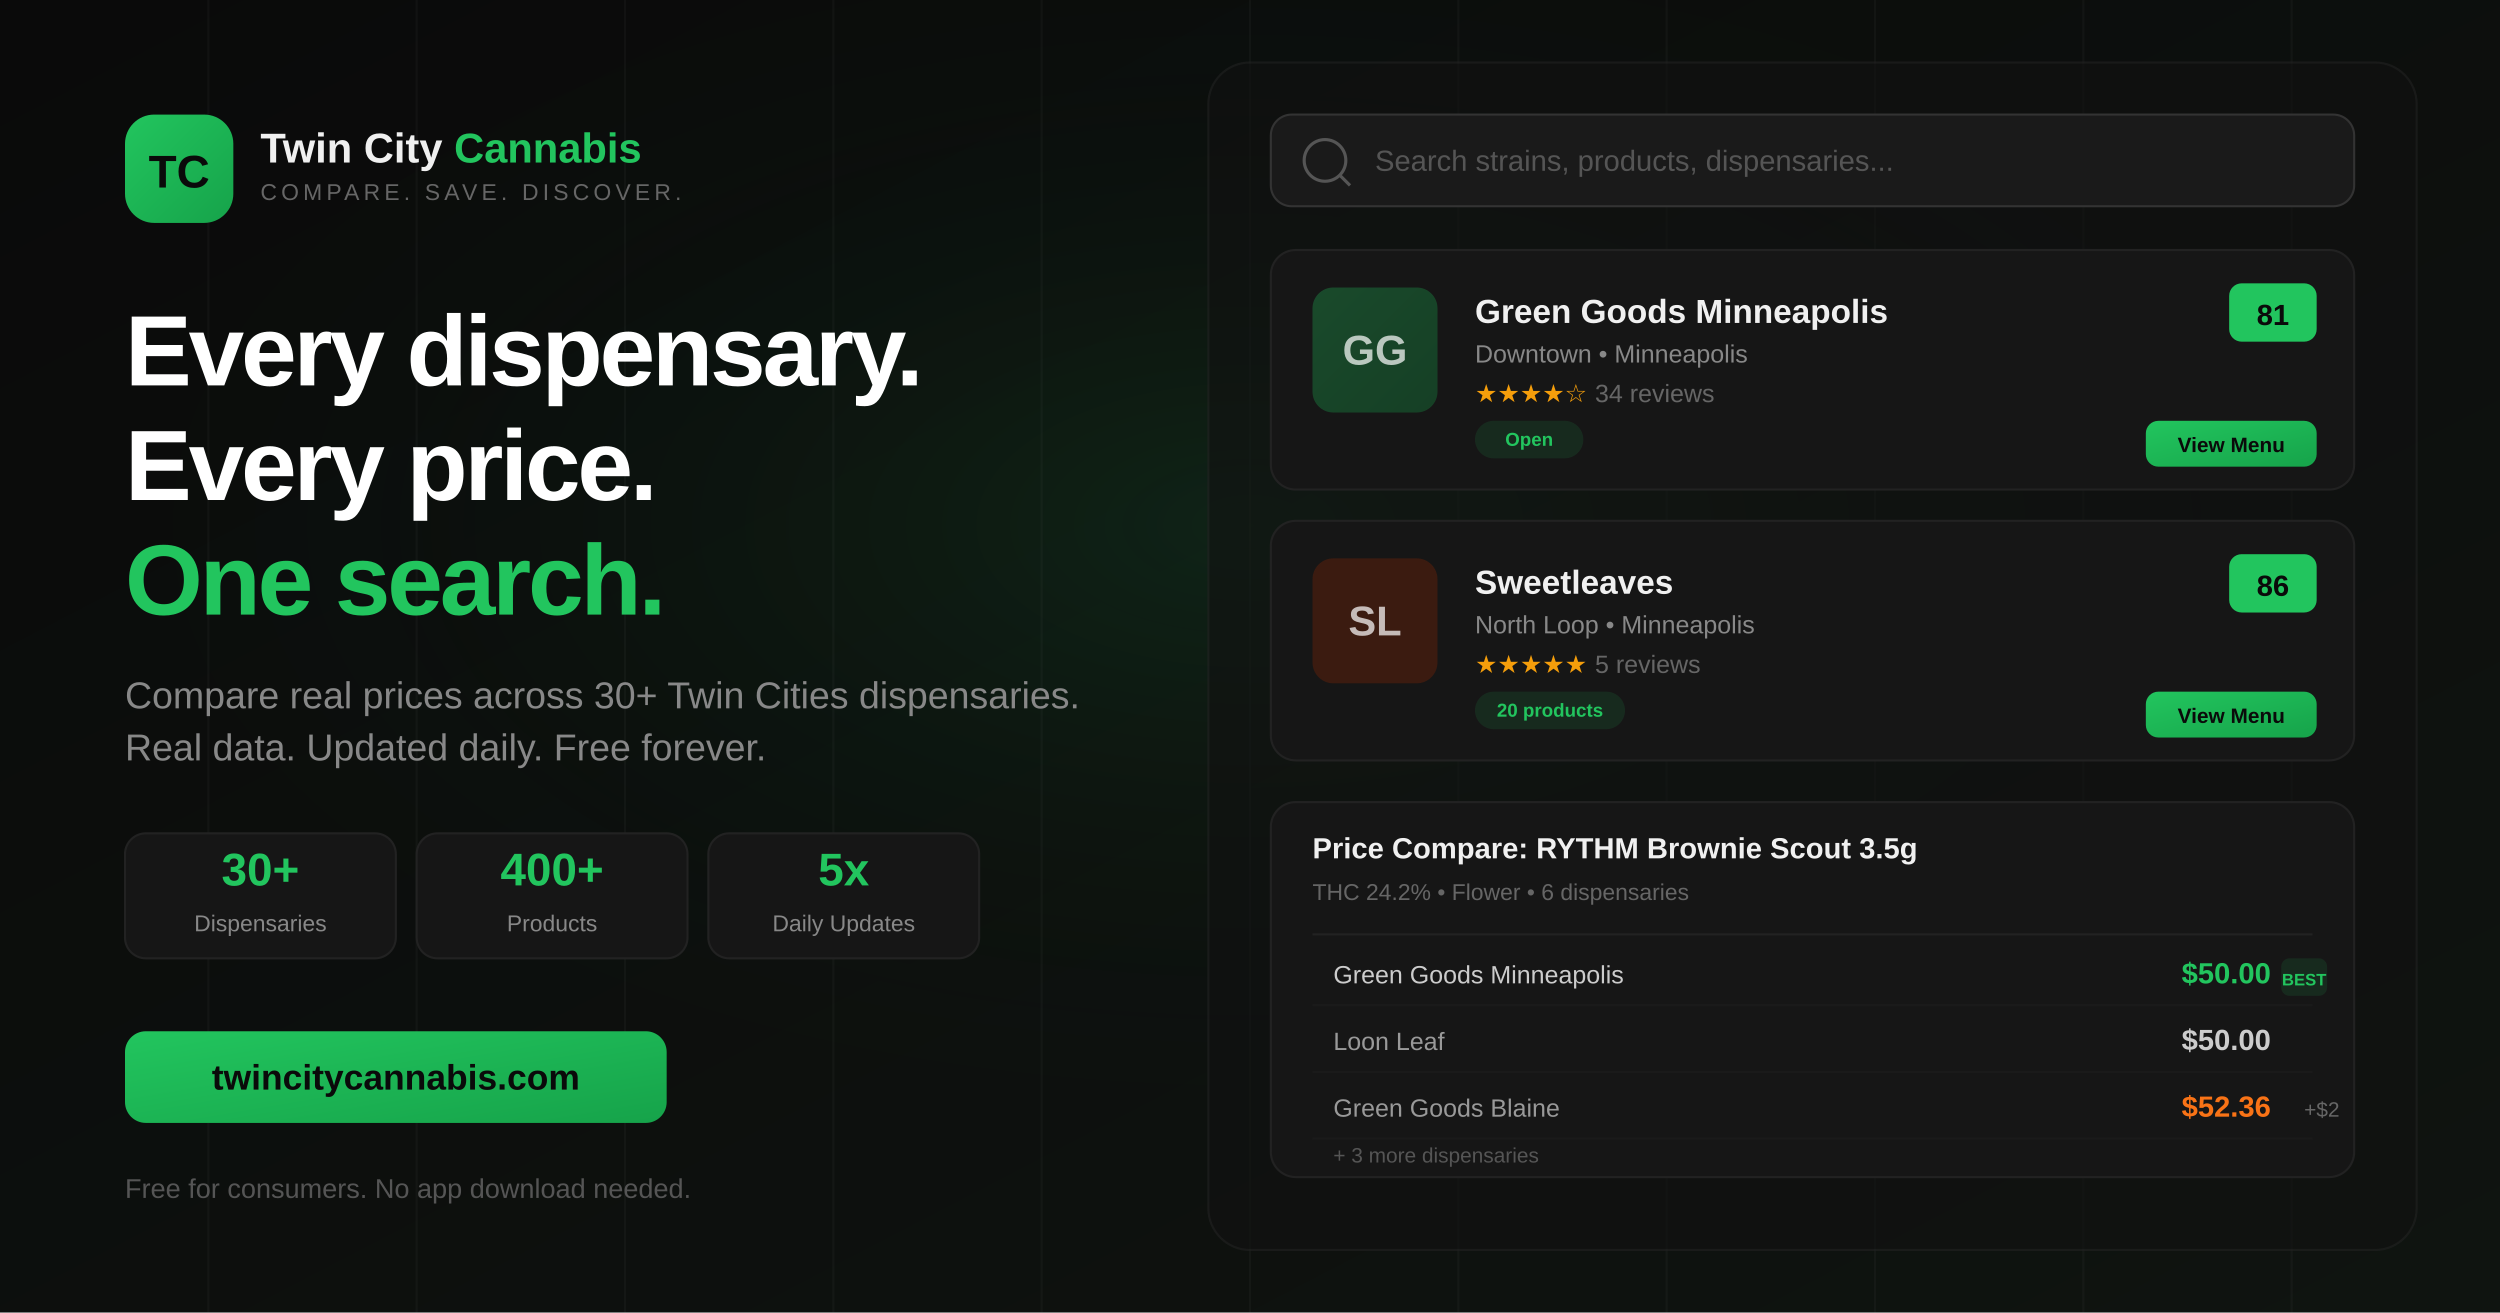
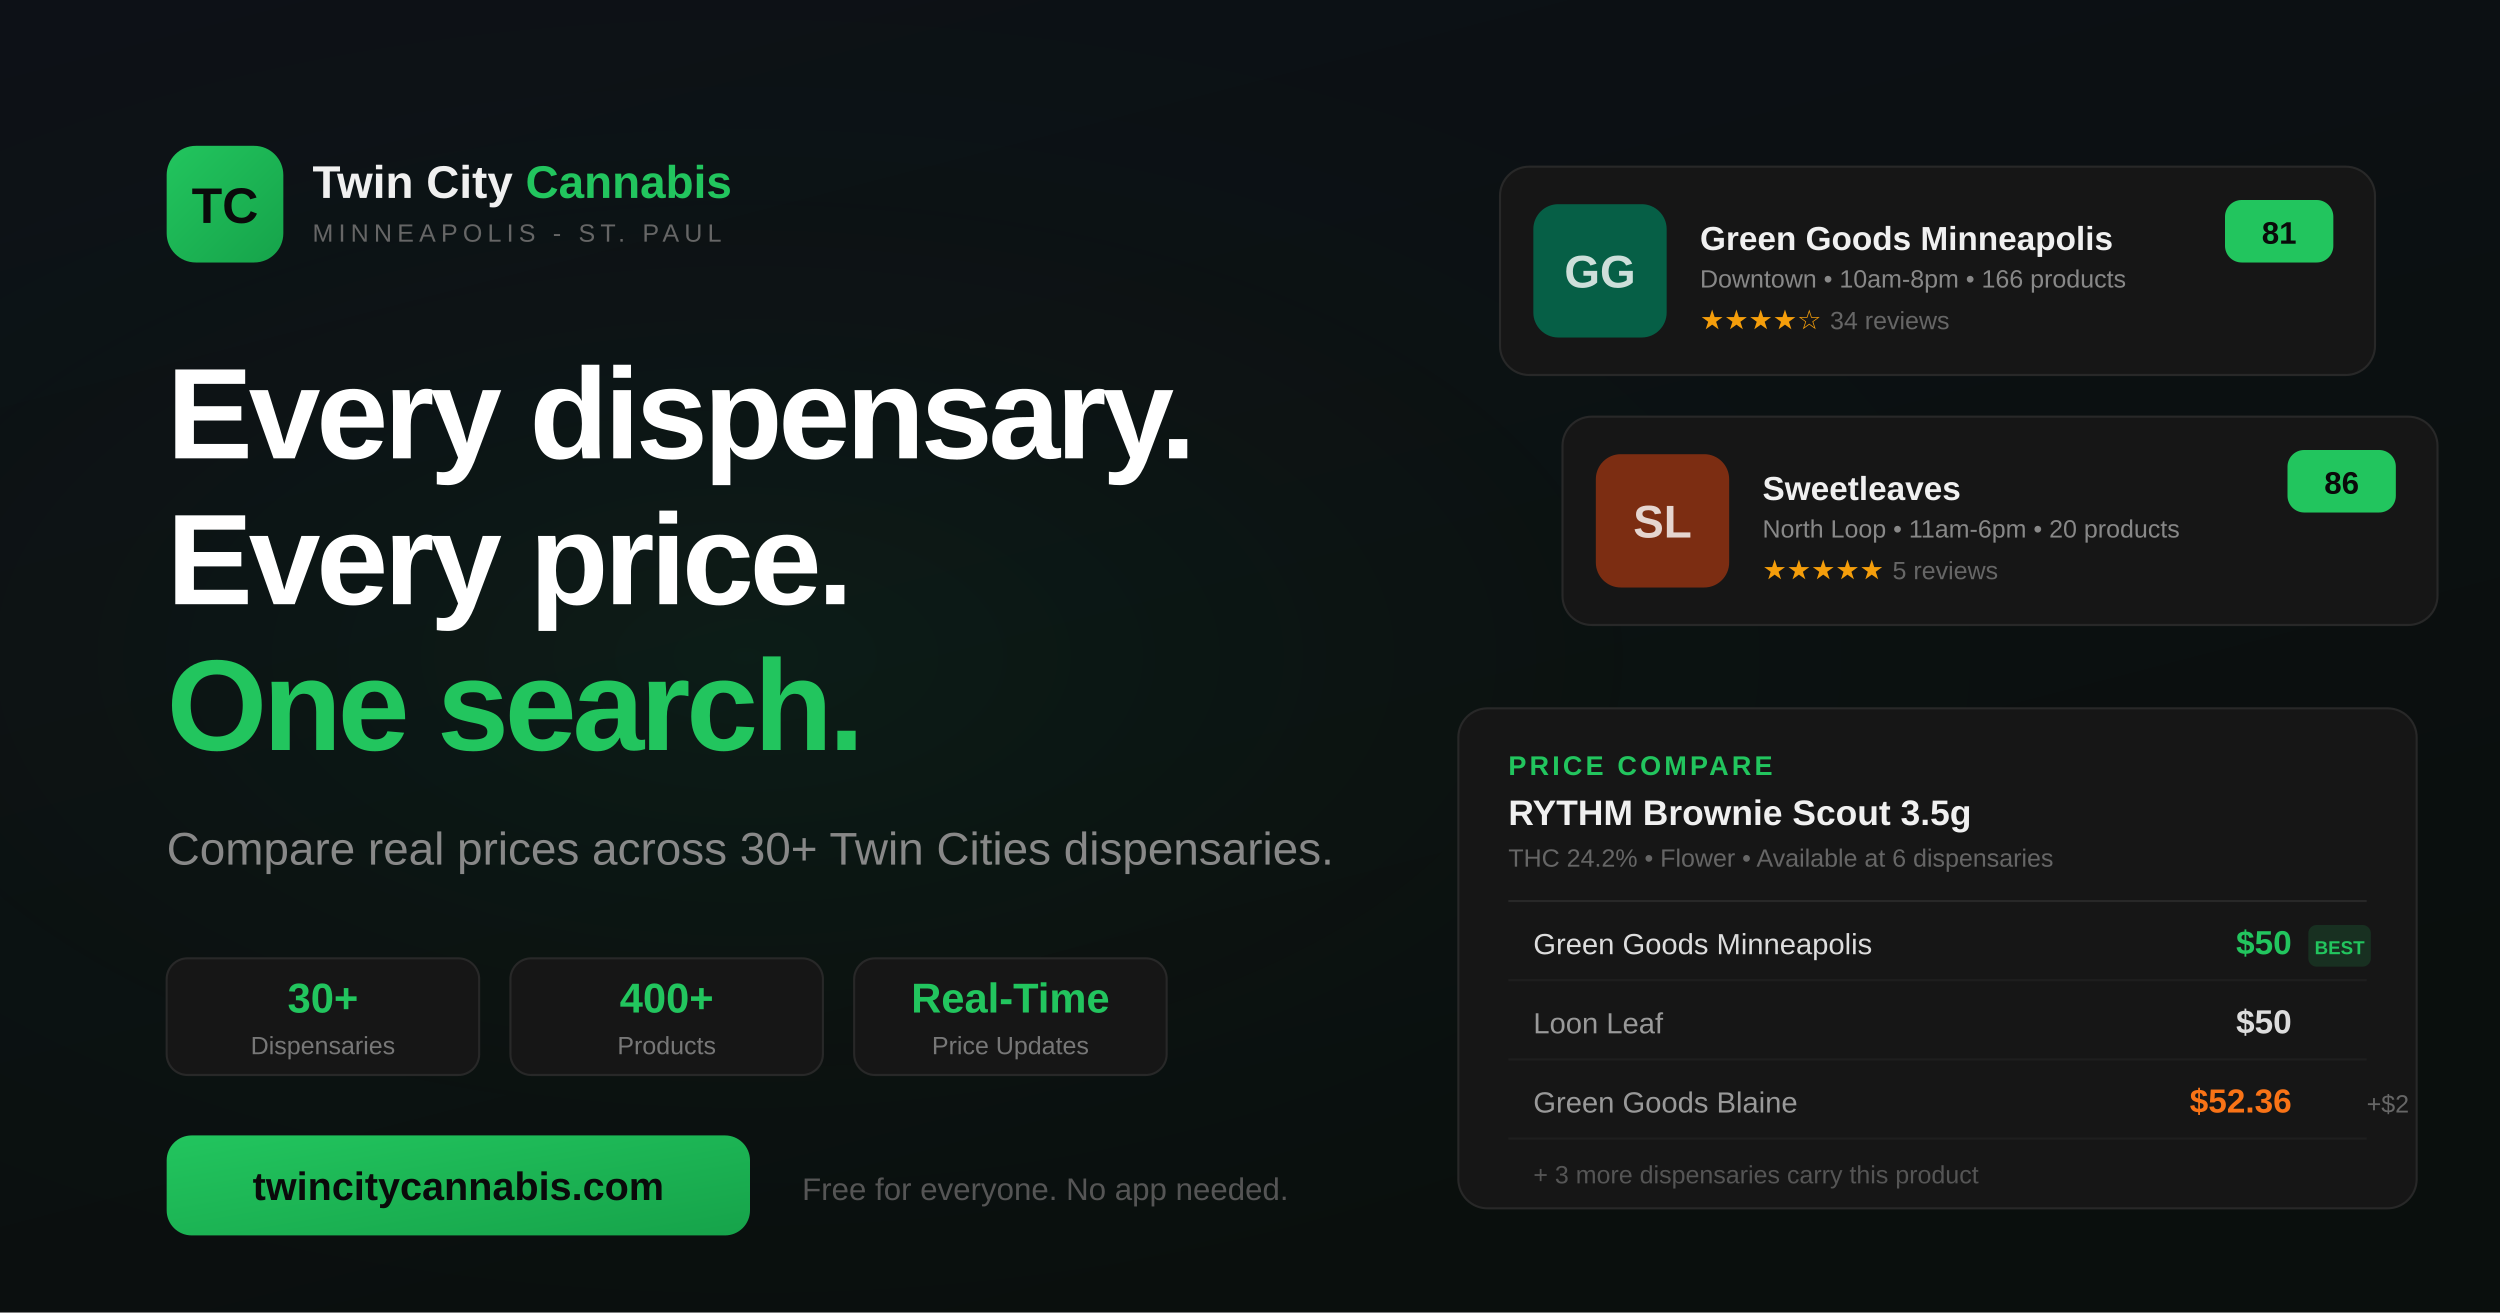
<svg xmlns="http://www.w3.org/2000/svg" width="1200" height="630" viewBox="0 0 1200 630">
  <defs>
-     <linearGradient id="bg" x1="0" y1="0" x2="1" y2="1">
-       <stop offset="0%" stop-color="#0a0a0a" />
-       <stop offset="100%" stop-color="#0f1410" />
+     <linearGradient id="bg" x1="0" y1="0" x2="0.5" y2="1">
+       <stop offset="0%" stop-color="#0d1117" />
+       <stop offset="100%" stop-color="#0a0f0d" />
    </linearGradient>
    <linearGradient id="green" x1="0" y1="0" x2="1" y2="1">
      <stop offset="0%" stop-color="#22c55e" />
      <stop offset="100%" stop-color="#16a34a" />
    </linearGradient>
-     <radialGradient id="glow" cx="50%" cy="40%" r="50%">
-       <stop offset="0%" stop-color="rgba(34,197,94,0.12)" />
+     <radialGradient id="glow" cx="30%" cy="50%" r="60%">
+       <stop offset="0%" stop-color="rgba(34,197,94,0.07)" />
      <stop offset="100%" stop-color="transparent" />
    </radialGradient>
-     <linearGradient id="card1" x1="0" y1="0" x2="1" y2="1">
-       <stop offset="0%" stop-color="#161616" />
-       <stop offset="100%" stop-color="#1a1a1a" />
-     </linearGradient>
  </defs>
  <rect width="1200" height="630" fill="url(#bg)" />
  <rect width="1200" height="630" fill="url(#glow)" />
-   <g opacity="0.03">
-     <line x1="0" y1="0" x2="0" y2="630" stroke="white" stroke-width="1" transform="translate(100,0)" />
-     <line x1="0" y1="0" x2="0" y2="630" stroke="white" stroke-width="1" transform="translate(200,0)" />
-     <line x1="0" y1="0" x2="0" y2="630" stroke="white" stroke-width="1" transform="translate(300,0)" />
-     <line x1="0" y1="0" x2="0" y2="630" stroke="white" stroke-width="1" transform="translate(400,0)" />
-     <line x1="0" y1="0" x2="0" y2="630" stroke="white" stroke-width="1" transform="translate(500,0)" />
-     <line x1="0" y1="0" x2="0" y2="630" stroke="white" stroke-width="1" transform="translate(600,0)" />
-     <line x1="0" y1="0" x2="0" y2="630" stroke="white" stroke-width="1" transform="translate(700,0)" />
-     <line x1="0" y1="0" x2="0" y2="630" stroke="white" stroke-width="1" transform="translate(800,0)" />
-     <line x1="0" y1="0" x2="0" y2="630" stroke="white" stroke-width="1" transform="translate(900,0)" />
-     <line x1="0" y1="0" x2="0" y2="630" stroke="white" stroke-width="1" transform="translate(1000,0)" />
-     <line x1="0" y1="0" x2="0" y2="630" stroke="white" stroke-width="1" transform="translate(1100,0)" />
+   <rect x="80" y="70" width="56" height="56" rx="14" fill="url(#green)" />
+   <text x="108" y="107" font-family="Arial,Helvetica,sans-serif" font-weight="800" font-size="24" fill="#0a0a0a" text-anchor="middle">TC</text>
+   <text x="150" y="95" font-family="Arial,Helvetica,sans-serif" font-weight="700" font-size="22" fill="#f0f0f0">Twin City <tspan fill="#22c55e">Cannabis</tspan>
+   </text>
+   <text x="150" y="116" font-family="Arial,Helvetica,sans-serif" font-weight="400" font-size="12" fill="#666" letter-spacing="2.5">MINNEAPOLIS - ST. PAUL</text>
+   <text x="80" y="220" font-family="Arial,Helvetica,sans-serif" font-weight="800" font-size="62" fill="#ffffff" letter-spacing="-2">Every dispensary.</text>
+   <text x="80" y="290" font-family="Arial,Helvetica,sans-serif" font-weight="800" font-size="62" fill="#ffffff" letter-spacing="-2">Every price.</text>
+   <text x="80" y="360" font-family="Arial,Helvetica,sans-serif" font-weight="800" font-size="62" fill="#22c55e" letter-spacing="-2">One search.</text>
+   <text x="80" y="415" font-family="Arial,Helvetica,sans-serif" font-weight="400" font-size="22" fill="#888">Compare real prices across 30+ Twin Cities dispensaries.</text>
+   <rect x="80" y="460" width="150" height="56" rx="10" fill="#161616" stroke="#282828" stroke-width="1" />
+   <text x="155" y="486" font-family="Arial,Helvetica,sans-serif" font-weight="800" font-size="20" fill="#22c55e" text-anchor="middle">30+</text>
+   <text x="155" y="506" font-family="Arial,Helvetica,sans-serif" font-weight="500" font-size="12" fill="#777" text-anchor="middle">Dispensaries</text>
+   <rect x="245" y="460" width="150" height="56" rx="10" fill="#161616" stroke="#282828" stroke-width="1" />
+   <text x="320" y="486" font-family="Arial,Helvetica,sans-serif" font-weight="800" font-size="20" fill="#22c55e" text-anchor="middle">400+</text>
+   <text x="320" y="506" font-family="Arial,Helvetica,sans-serif" font-weight="500" font-size="12" fill="#777" text-anchor="middle">Products</text>
+   <rect x="410" y="460" width="150" height="56" rx="10" fill="#161616" stroke="#282828" stroke-width="1" />
+   <text x="485" y="486" font-family="Arial,Helvetica,sans-serif" font-weight="800" font-size="20" fill="#22c55e" text-anchor="middle">Real-Time</text>
+   <text x="485" y="506" font-family="Arial,Helvetica,sans-serif" font-weight="500" font-size="12" fill="#777" text-anchor="middle">Price Updates</text>
+   <rect x="80" y="545" width="280" height="48" rx="12" fill="url(#green)" />
+   <text x="220" y="576" font-family="Arial,Helvetica,sans-serif" font-weight="700" font-size="19" fill="#0a0a0a" text-anchor="middle">twincitycannabis.com</text>
+   <text x="385" y="576" font-family="Arial,Helvetica,sans-serif" font-weight="400" font-size="15" fill="#555">Free for everyone. No app needed.</text>
+   <g transform="translate(720, 80)">
+     <rect width="420" height="100" rx="14" fill="#161616" stroke="#282828" stroke-width="1" />
+     <rect x="16" y="18" width="64" height="64" rx="12" fill="#065f46" />
+     <text x="48" y="58" font-family="Arial,Helvetica,sans-serif" font-weight="700" font-size="22" fill="rgba(255,255,255,0.8)" text-anchor="middle">GG</text>
+     <text x="96" y="40" font-family="Arial,Helvetica,sans-serif" font-weight="700" font-size="16" fill="#f0f0f0">Green Goods Minneapolis</text>
+     <text x="96" y="58" font-family="Arial,Helvetica,sans-serif" font-weight="400" font-size="12" fill="#888">Downtown • 10am-8pm • 166 products</text>
+     <text x="96" y="78" font-family="Arial,Helvetica,sans-serif" font-weight="400" font-size="13" fill="#f59e0b">★★★★☆ <tspan fill="#666" font-size="12">34 reviews</tspan>
+     </text>
+     <rect x="348" y="16" width="52" height="30" rx="8" fill="#22c55e" />
+     <text x="374" y="37" font-family="Arial,Helvetica,sans-serif" font-weight="800" font-size="15" fill="#0a0a0a" text-anchor="middle">81</text>
  </g>
-   <rect x="60" y="55" width="52" height="52" rx="14" fill="url(#green)" />
-   <text x="86" y="90" font-family="Arial,Helvetica,sans-serif" font-weight="800" font-size="22" fill="#0a0a0a" text-anchor="middle">TC</text>
-   <text x="125" y="78" font-family="Arial,Helvetica,sans-serif" font-weight="700" font-size="20" fill="#f0f0f0">Twin City <tspan fill="#22c55e">Cannabis</tspan>
-   </text>
-   <text x="125" y="96" font-family="Arial,Helvetica,sans-serif" font-weight="400" font-size="11" fill="#666" letter-spacing="2">COMPARE. SAVE. DISCOVER.</text>
-   <text x="60" y="185" font-family="Arial,Helvetica,sans-serif" font-weight="800" font-size="48" fill="#ffffff" letter-spacing="-1.5">Every dispensary.</text>
-   <text x="60" y="240" font-family="Arial,Helvetica,sans-serif" font-weight="800" font-size="48" fill="#ffffff" letter-spacing="-1.5">Every price.</text>
-   <text x="60" y="295" font-family="Arial,Helvetica,sans-serif" font-weight="800" font-size="48" fill="#22c55e" letter-spacing="-1.5">One search.</text>
-   <text x="60" y="340" font-family="Arial,Helvetica,sans-serif" font-weight="400" font-size="18" fill="#888">Compare real prices across 30+ Twin Cities dispensaries.</text>
-   <text x="60" y="365" font-family="Arial,Helvetica,sans-serif" font-weight="400" font-size="18" fill="#888">Real data. Updated daily. Free forever.</text>
-   <rect x="60" y="400" width="130" height="60" rx="10" fill="#161616" stroke="#222" stroke-width="1" />
-   <text x="125" y="425" font-family="Arial,Helvetica,sans-serif" font-weight="800" font-size="22" fill="#22c55e" text-anchor="middle">30+</text>
-   <text x="125" y="447" font-family="Arial,Helvetica,sans-serif" font-weight="500" font-size="11" fill="#888" text-anchor="middle">Dispensaries</text>
-   <rect x="200" y="400" width="130" height="60" rx="10" fill="#161616" stroke="#222" stroke-width="1" />
-   <text x="265" y="425" font-family="Arial,Helvetica,sans-serif" font-weight="800" font-size="22" fill="#22c55e" text-anchor="middle">400+</text>
-   <text x="265" y="447" font-family="Arial,Helvetica,sans-serif" font-weight="500" font-size="11" fill="#888" text-anchor="middle">Products</text>
-   <rect x="340" y="400" width="130" height="60" rx="10" fill="#161616" stroke="#222" stroke-width="1" />
-   <text x="405" y="425" font-family="Arial,Helvetica,sans-serif" font-weight="800" font-size="22" fill="#22c55e" text-anchor="middle">5x</text>
-   <text x="405" y="447" font-family="Arial,Helvetica,sans-serif" font-weight="500" font-size="11" fill="#888" text-anchor="middle">Daily Updates</text>
-   <rect x="60" y="495" width="260" height="44" rx="10" fill="url(#green)" />
-   <text x="190" y="523" font-family="Arial,Helvetica,sans-serif" font-weight="700" font-size="17" fill="#0a0a0a" text-anchor="middle">twincitycannabis.com</text>
-   <text x="60" y="575" font-family="Arial,Helvetica,sans-serif" font-weight="400" font-size="13" fill="#555">Free for consumers. No app download needed.</text>
-   <rect x="580" y="30" width="580" height="570" rx="20" fill="#111" stroke="#222" stroke-width="1" opacity="0.6" />
-   <rect x="610" y="55" width="520" height="44" rx="10" fill="#1a1a1a" stroke="#333" stroke-width="1" />
-   <circle cx="636" cy="77" r="10" fill="none" stroke="#555" stroke-width="1.5" />
-   <line x1="643" y1="84" x2="648" y2="89" stroke="#555" stroke-width="1.5" />
-   <text x="660" y="82" font-family="Arial,Helvetica,sans-serif" font-weight="400" font-size="14" fill="#555">Search strains, products, dispensaries...</text>
-   <rect x="610" y="120" width="520" height="115" rx="12" fill="#161616" stroke="#222" stroke-width="1" />
-   <rect x="630" y="138" width="60" height="60" rx="10" fill="url(#green)" opacity="0.3" />
-   <text x="660" y="175" font-family="Arial,Helvetica,sans-serif" font-weight="700" font-size="20" fill="rgba(255,255,255,0.7)" text-anchor="middle">GG</text>
-   <text x="708" y="155" font-family="Arial,Helvetica,sans-serif" font-weight="700" font-size="16" fill="#f0f0f0">Green Goods Minneapolis</text>
-   <text x="708" y="174" font-family="Arial,Helvetica,sans-serif" font-weight="400" font-size="12" fill="#888">Downtown • Minneapolis</text>
-   <text x="708" y="193" font-family="Arial,Helvetica,sans-serif" font-weight="400" font-size="12" fill="#f59e0b">★★★★☆ <tspan fill="#666">34 reviews</tspan>
-   </text>
-   <rect x="1070" y="136" width="42" height="28" rx="6" fill="#22c55e" />
-   <text x="1091" y="156" font-family="Arial,Helvetica,sans-serif" font-weight="800" font-size="14" fill="#0a0a0a" text-anchor="middle">81</text>
-   <rect x="708" y="202" width="52" height="18" rx="9" fill="rgba(34,197,94,0.12)" />
-   <text x="734" y="214" font-family="Arial,Helvetica,sans-serif" font-weight="600" font-size="9" fill="#22c55e" text-anchor="middle">Open</text>
-   <rect x="1030" y="202" width="82" height="22" rx="6" fill="url(#green)" />
-   <text x="1071" y="217" font-family="Arial,Helvetica,sans-serif" font-weight="600" font-size="10" fill="#0a0a0a" text-anchor="middle">View Menu</text>
-   <rect x="610" y="250" width="520" height="115" rx="12" fill="#161616" stroke="#222" stroke-width="1" />
-   <rect x="630" y="268" width="60" height="60" rx="10" fill="linear-gradient(135deg, #7c2d12, #dc2626)" opacity="0.3" />
-   <rect x="630" y="268" width="60" height="60" rx="10" fill="#7c2d12" opacity="0.4" />
-   <text x="660" y="305" font-family="Arial,Helvetica,sans-serif" font-weight="700" font-size="20" fill="rgba(255,255,255,0.7)" text-anchor="middle">SL</text>
-   <text x="708" y="285" font-family="Arial,Helvetica,sans-serif" font-weight="700" font-size="16" fill="#f0f0f0">Sweetleaves</text>
-   <text x="708" y="304" font-family="Arial,Helvetica,sans-serif" font-weight="400" font-size="12" fill="#888">North Loop • Minneapolis</text>
-   <text x="708" y="323" font-family="Arial,Helvetica,sans-serif" font-weight="400" font-size="12" fill="#f59e0b">★★★★★ <tspan fill="#666">5 reviews</tspan>
-   </text>
-   <rect x="1070" y="266" width="42" height="28" rx="6" fill="#22c55e" />
-   <text x="1091" y="286" font-family="Arial,Helvetica,sans-serif" font-weight="800" font-size="14" fill="#0a0a0a" text-anchor="middle">86</text>
-   <rect x="708" y="332" width="72" height="18" rx="9" fill="rgba(34,197,94,0.12)" />
-   <text x="744" y="344" font-family="Arial,Helvetica,sans-serif" font-weight="600" font-size="9" fill="#22c55e" text-anchor="middle">20 products</text>
-   <rect x="1030" y="332" width="82" height="22" rx="6" fill="url(#green)" />
-   <text x="1071" y="347" font-family="Arial,Helvetica,sans-serif" font-weight="600" font-size="10" fill="#0a0a0a" text-anchor="middle">View Menu</text>
-   <rect x="610" y="385" width="520" height="180" rx="12" fill="#161616" stroke="#222" stroke-width="1" />
-   <text x="630" y="412" font-family="Arial,Helvetica,sans-serif" font-weight="700" font-size="14" fill="#f0f0f0">Price Compare: RYTHM Brownie Scout 3.5g</text>
-   <text x="630" y="432" font-family="Arial,Helvetica,sans-serif" font-weight="400" font-size="11" fill="#666">THC 24.2% • Flower • 6 dispensaries</text>
-   <rect x="630" y="448" width="480" height="1" fill="#222" />
-   <text x="640" y="472" font-family="Arial,Helvetica,sans-serif" font-weight="500" font-size="12" fill="#ccc">Green Goods Minneapolis</text>
-   <text x="1090" y="472" font-family="Arial,Helvetica,sans-serif" font-weight="700" font-size="14" fill="#22c55e" text-anchor="end">$50.00</text>
-   <rect x="1095" y="460" width="22" height="18" rx="4" fill="rgba(34,197,94,0.12)" />
-   <text x="1106" y="473" font-family="Arial,Helvetica,sans-serif" font-weight="600" font-size="8" fill="#22c55e" text-anchor="middle">BEST</text>
-   <rect x="630" y="482" width="480" height="1" fill="#1a1a1a" />
-   <text x="640" y="504" font-family="Arial,Helvetica,sans-serif" font-weight="500" font-size="12" fill="#999">Loon Leaf</text>
-   <text x="1090" y="504" font-family="Arial,Helvetica,sans-serif" font-weight="700" font-size="14" fill="#ccc" text-anchor="end">$50.00</text>
-   <rect x="630" y="514" width="480" height="1" fill="#1a1a1a" />
-   <text x="640" y="536" font-family="Arial,Helvetica,sans-serif" font-weight="500" font-size="12" fill="#999">Green Goods Blaine</text>
-   <text x="1090" y="536" font-family="Arial,Helvetica,sans-serif" font-weight="700" font-size="14" fill="#f97316" text-anchor="end">$52.36</text>
-   <text x="1106" y="536" font-family="Arial,Helvetica,sans-serif" font-weight="400" font-size="10" fill="#666" text-anchor="start">+$2</text>
-   <rect x="630" y="546" width="480" height="1" fill="#1a1a1a" />
-   <text x="640" y="558" font-family="Arial,Helvetica,sans-serif" font-weight="400" font-size="10" fill="#555">+ 3 more dispensaries</text>
+   <g transform="translate(750, 200)">
+     <rect width="420" height="100" rx="14" fill="#161616" stroke="#282828" stroke-width="1" />
+     <rect x="16" y="18" width="64" height="64" rx="12" fill="#7c2d12" />
+     <text x="48" y="58" font-family="Arial,Helvetica,sans-serif" font-weight="700" font-size="22" fill="rgba(255,255,255,0.8)" text-anchor="middle">SL</text>
+     <text x="96" y="40" font-family="Arial,Helvetica,sans-serif" font-weight="700" font-size="16" fill="#f0f0f0">Sweetleaves</text>
+     <text x="96" y="58" font-family="Arial,Helvetica,sans-serif" font-weight="400" font-size="12" fill="#888">North Loop • 11am-6pm • 20 products</text>
+     <text x="96" y="78" font-family="Arial,Helvetica,sans-serif" font-weight="400" font-size="13" fill="#f59e0b">★★★★★ <tspan fill="#666" font-size="12">5 reviews</tspan>
+     </text>
+     <rect x="348" y="16" width="52" height="30" rx="8" fill="#22c55e" />
+     <text x="374" y="37" font-family="Arial,Helvetica,sans-serif" font-weight="800" font-size="15" fill="#0a0a0a" text-anchor="middle">86</text>
+   </g>
+   <g transform="translate(700, 340)">
+     <rect width="460" height="240" rx="14" fill="#161616" stroke="#282828" stroke-width="1" />
+     <text x="24" y="32" font-family="Arial,Helvetica,sans-serif" font-weight="700" font-size="13" fill="#22c55e" letter-spacing="1.5">PRICE COMPARE</text>
+     <text x="24" y="56" font-family="Arial,Helvetica,sans-serif" font-weight="700" font-size="17" fill="#f0f0f0">RYTHM Brownie Scout 3.5g</text>
+     <text x="24" y="76" font-family="Arial,Helvetica,sans-serif" font-weight="400" font-size="12" fill="#666">THC 24.2% • Flower • Available at 6 dispensaries</text>
+     <rect x="24" y="92" width="412" height="1" fill="#282828" />
+     <text x="36" y="118" font-family="Arial,Helvetica,sans-serif" font-weight="500" font-size="14" fill="#ddd">Green Goods Minneapolis</text>
+     <text x="400" y="118" font-family="Arial,Helvetica,sans-serif" font-weight="700" font-size="16" fill="#22c55e" text-anchor="end">$50</text>
+     <rect x="408" y="104" width="30" height="20" rx="4" fill="rgba(34,197,94,0.15)" />
+     <text x="423" y="118" font-family="Arial,Helvetica,sans-serif" font-weight="700" font-size="9" fill="#22c55e" text-anchor="middle">BEST</text>
+     <rect x="24" y="130" width="412" height="1" fill="#1e1e1e" />
+     <text x="36" y="156" font-family="Arial,Helvetica,sans-serif" font-weight="500" font-size="14" fill="#999">Loon Leaf</text>
+     <text x="400" y="156" font-family="Arial,Helvetica,sans-serif" font-weight="700" font-size="16" fill="#ddd" text-anchor="end">$50</text>
+     <rect x="24" y="168" width="412" height="1" fill="#1e1e1e" />
+     <text x="36" y="194" font-family="Arial,Helvetica,sans-serif" font-weight="500" font-size="14" fill="#999">Green Goods Blaine</text>
+     <text x="400" y="194" font-family="Arial,Helvetica,sans-serif" font-weight="700" font-size="16" fill="#f97316" text-anchor="end">$52.36</text>
+     <text x="436" y="194" font-family="Arial,Helvetica,sans-serif" font-weight="500" font-size="12" fill="#666">+$2</text>
+     <rect x="24" y="206" width="412" height="1" fill="#1e1e1e" />
+     <text x="36" y="228" font-family="Arial,Helvetica,sans-serif" font-weight="400" font-size="12" fill="#555">+ 3 more dispensaries carry this product</text>
+   </g>
</svg>
